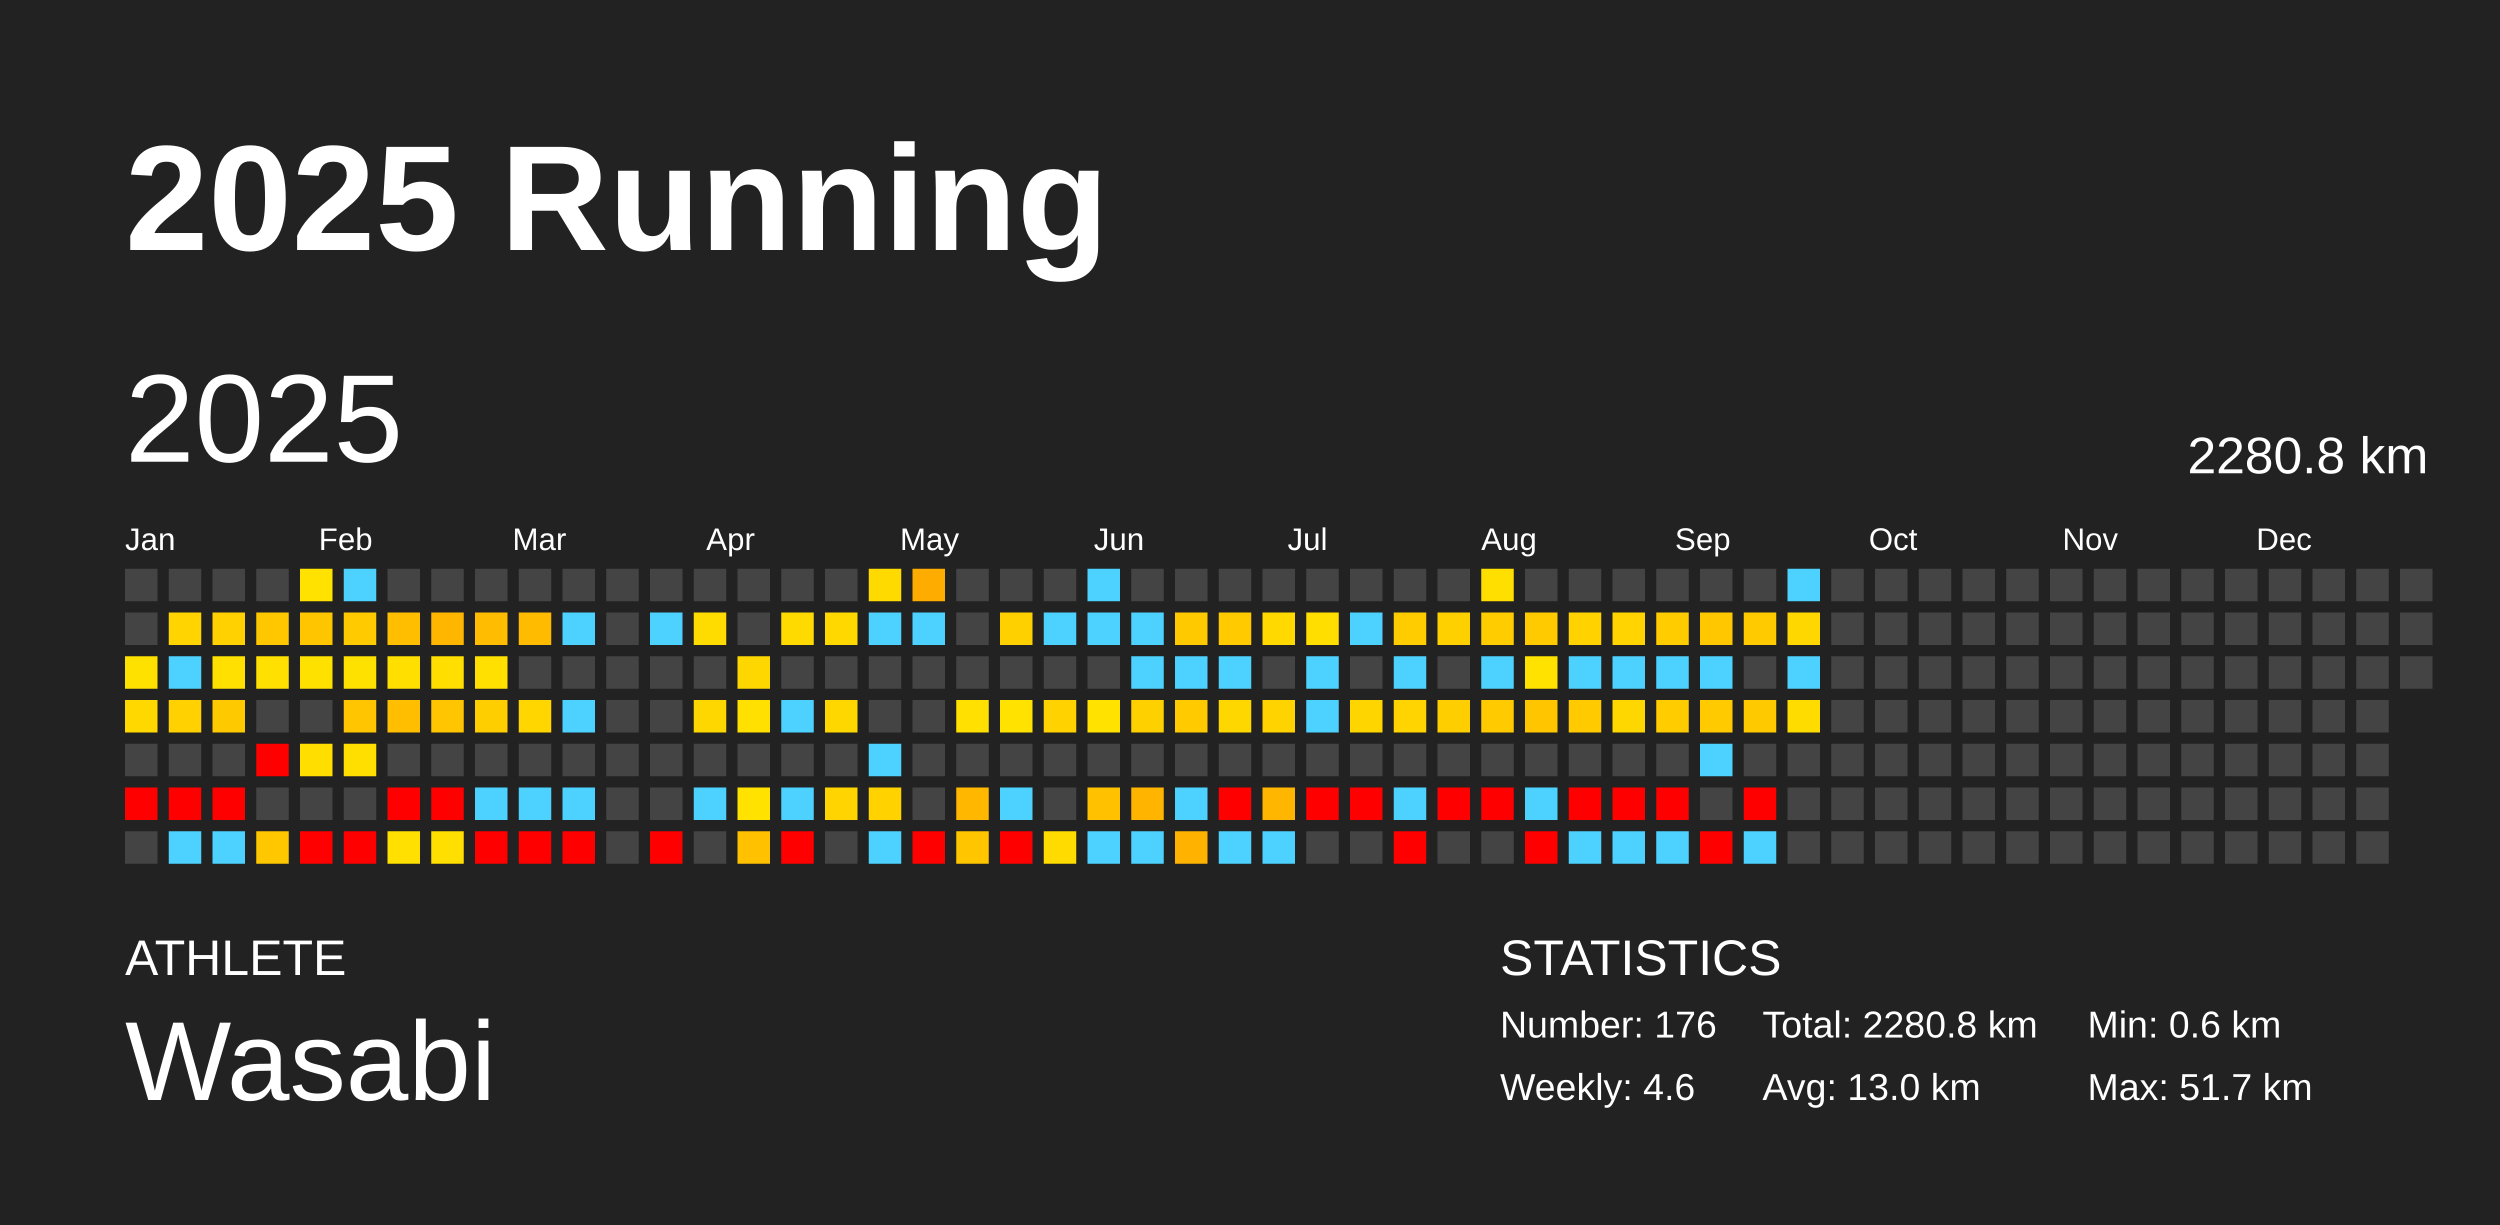
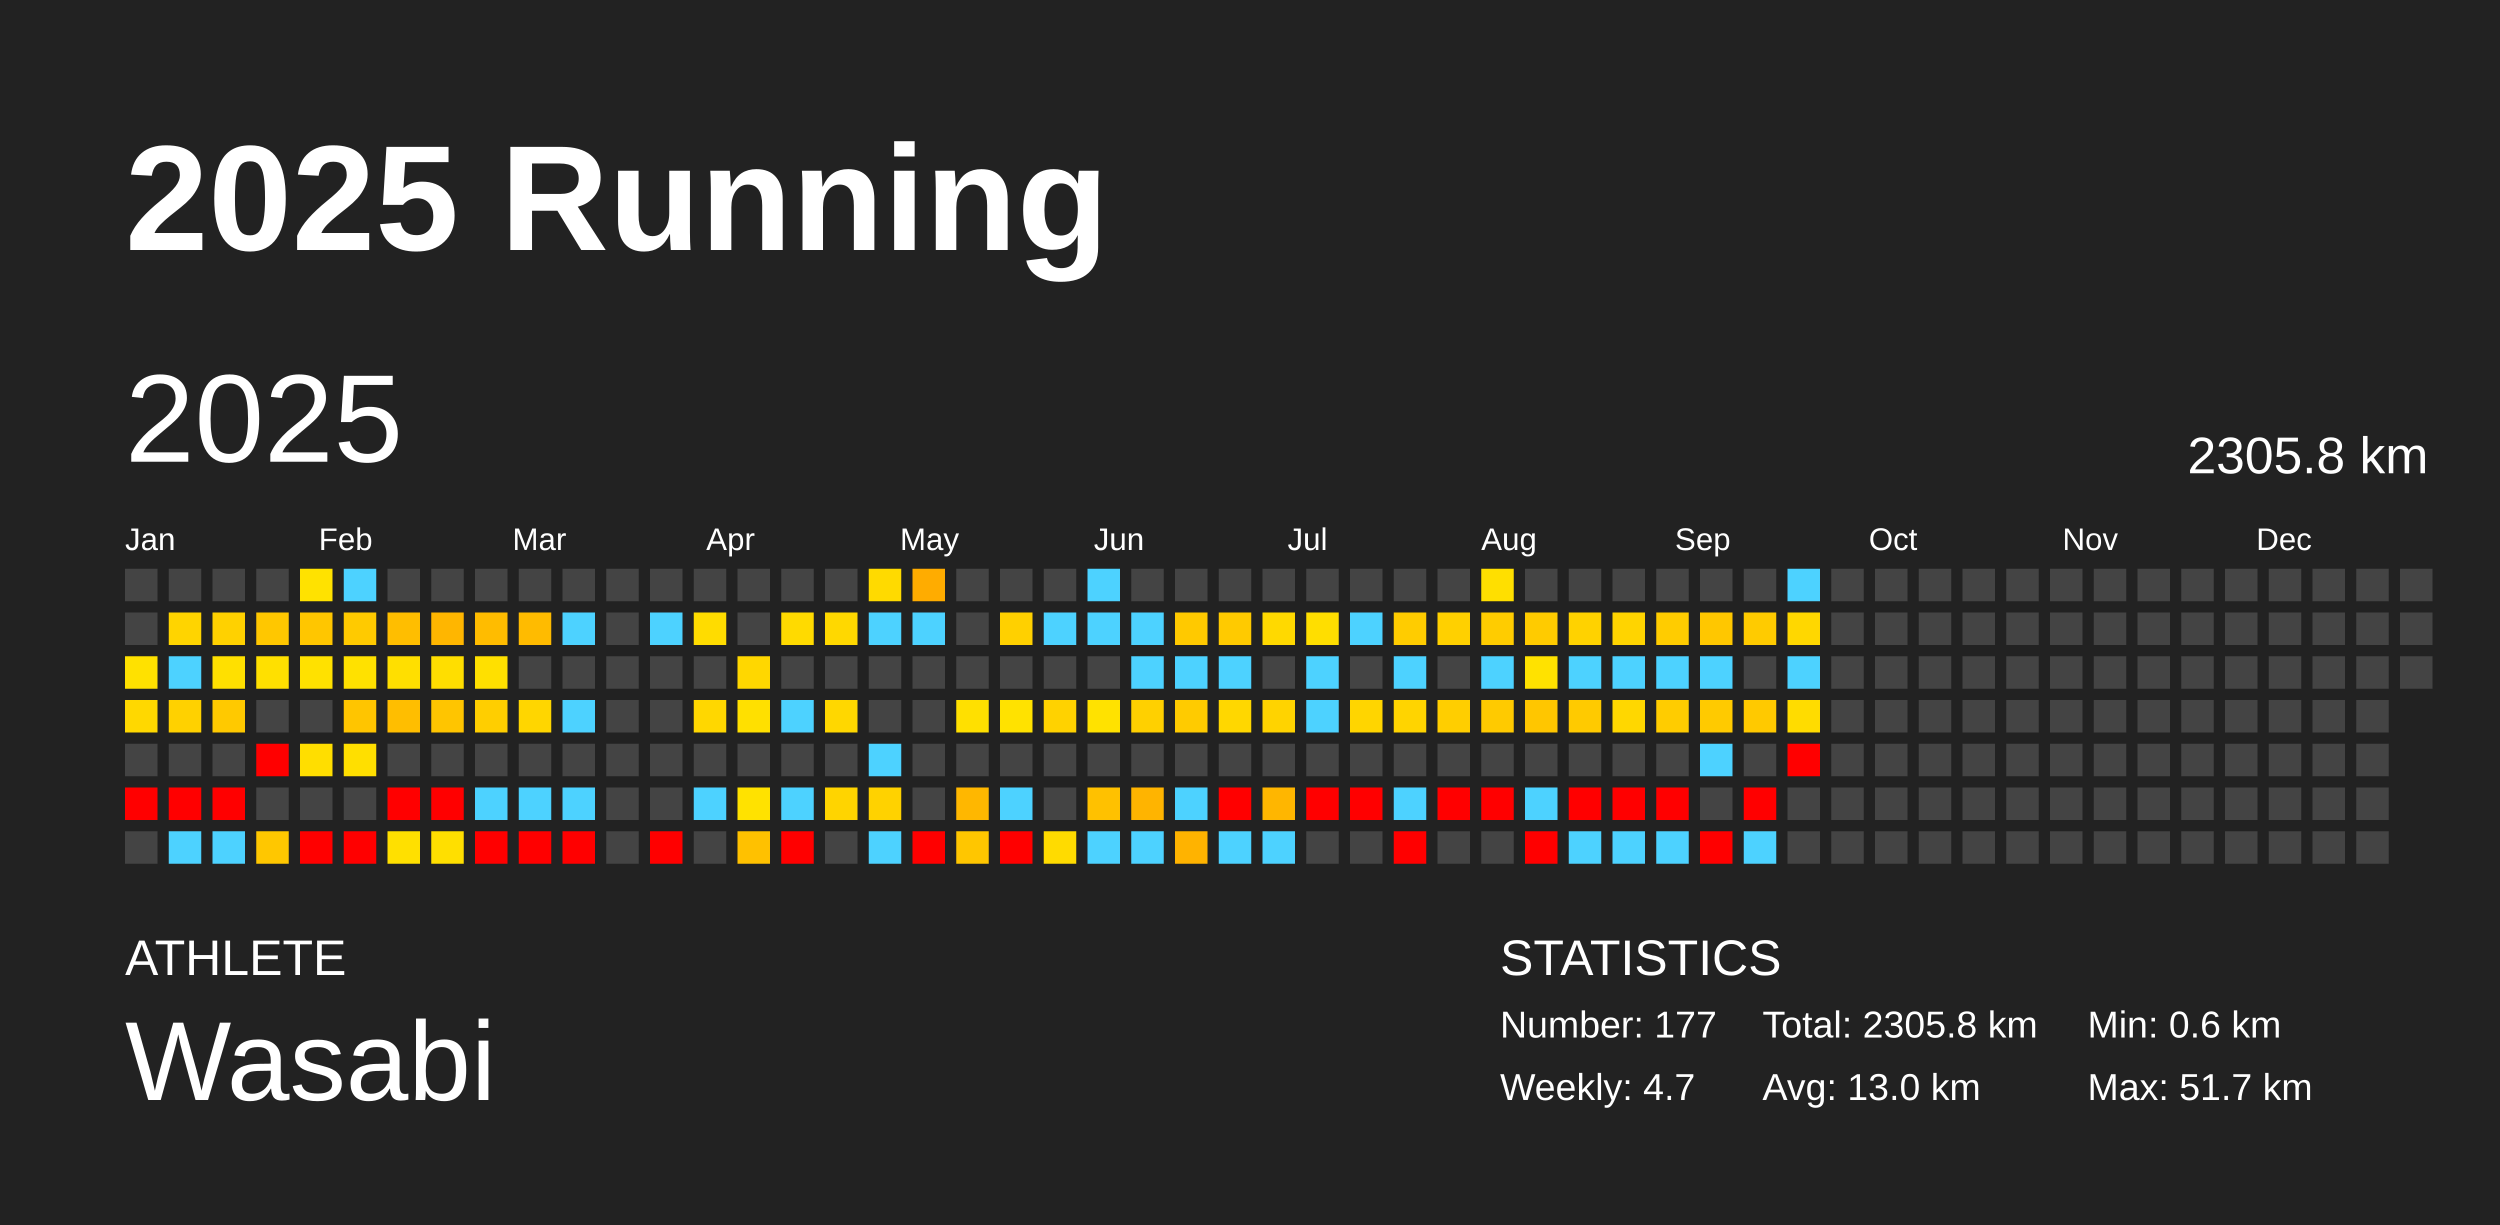
<svg xmlns="http://www.w3.org/2000/svg" baseProfile="full" height="98mm" version="1.1" viewBox="0,0,200,98" width="200mm">
  <defs />
  <rect fill="#222222" height="98" width="200" x="0" y="0" />
  <text fill="#FFFFFF" style="font-size:12px; font-family:Arial; font-weight:bold;" x="10" y="20">2025 Running</text>
  <text fill="#FFFFFF" style="font-size:4px; font-family:Arial" x="10" y="78">ATHLETE</text>
  <text fill="#FFFFFF" style="font-size:9px; font-family:Arial" x="10" y="88">Wasabi</text>
  <text fill="#FFFFFF" style="font-size:4px; font-family:Arial" x="120" y="78">STATISTICS</text>
-   <text fill="#FFFFFF" style="font-size:3px; font-family:Arial" x="120" y="83">Number: 176</text>
-   <text fill="#FFFFFF" style="font-size:3px; font-family:Arial" x="120" y="88">Weekly: 4.6</text>
-   <text fill="#FFFFFF" style="font-size:3px; font-family:Arial" x="141" y="83">Total: 2280.8 km</text>
+   <text fill="#FFFFFF" style="font-size:3px; font-family:Arial" x="120" y="83">Number: 177</text>
+   <text fill="#FFFFFF" style="font-size:3px; font-family:Arial" x="120" y="88">Weekly: 4.7</text>
+   <text fill="#FFFFFF" style="font-size:3px; font-family:Arial" x="141" y="83">Total: 2305.8 km</text>
  <text fill="#FFFFFF" style="font-size:3px; font-family:Arial" x="141" y="88">Avg: 13.0 km</text>
  <text fill="#FFFFFF" style="font-size:3px; font-family:Arial" x="167" y="83">Min: 0.6 km</text>
  <text fill="#FFFFFF" style="font-size:3px; font-family:Arial" x="167" y="88">Max: 51.7 km</text>
  <text dominant-baseline="hanging" fill="#FFFFFF" style="font-size:10.0px; font-family:Arial;" x="10" y="30">2025</text>
-   <text dominant-baseline="hanging" fill="#FFFFFF" style="font-size:4.125px; font-family:Arial;" x="175" y="35">2280.8 km</text>
+   <text dominant-baseline="hanging" fill="#FFFFFF" style="font-size:4.125px; font-family:Arial;" x="175" y="35">2305.8 km</text>
  <text fill="#FFFFFF" style="font-size:2.5px; font-family:Arial" x="10.0" y="44">Jan</text>
  <text fill="#FFFFFF" style="font-size:2.5px; font-family:Arial" x="25.5" y="44">Feb</text>
  <text fill="#FFFFFF" style="font-size:2.5px; font-family:Arial" x="41.0" y="44">Mar</text>
  <text fill="#FFFFFF" style="font-size:2.5px; font-family:Arial" x="56.5" y="44">Apr</text>
  <text fill="#FFFFFF" style="font-size:2.5px; font-family:Arial" x="72.0" y="44">May</text>
  <text fill="#FFFFFF" style="font-size:2.5px; font-family:Arial" x="87.5" y="44">Jun</text>
  <text fill="#FFFFFF" style="font-size:2.5px; font-family:Arial" x="103.0" y="44">Jul</text>
  <text fill="#FFFFFF" style="font-size:2.5px; font-family:Arial" x="118.5" y="44">Aug</text>
  <text fill="#FFFFFF" style="font-size:2.5px; font-family:Arial" x="134.0" y="44">Sep</text>
  <text fill="#FFFFFF" style="font-size:2.5px; font-family:Arial" x="149.5" y="44">Oct</text>
  <text fill="#FFFFFF" style="font-size:2.5px; font-family:Arial" x="165.0" y="44">Nov</text>
  <text fill="#FFFFFF" style="font-size:2.5px; font-family:Arial" x="180.5" y="44">Dec</text>
  <rect fill="#444444" height="2.6" width="2.6" x="10.0" y="45.5" />
  <rect fill="#444444" height="2.6" width="2.6" x="10.0" y="49.0" />
  <rect fill="#ffe100" height="2.6" width="2.6" x="10.0" y="52.5" />
  <rect fill="#ffd800" height="2.6" width="2.6" x="10.0" y="56.0" />
  <rect fill="#444444" height="2.6" width="2.6" x="10.0" y="59.5" />
  <rect fill="red" height="2.6" width="2.6" x="10.0" y="63.0" />
  <rect fill="#444444" height="2.6" width="2.6" x="10.0" y="66.5" />
  <rect fill="#444444" height="2.6" width="2.6" x="13.5" y="45.5" />
  <rect fill="#ffd400" height="2.6" width="2.6" x="13.5" y="49.0" />
  <rect fill="#4dd2ff" height="2.6" width="2.6" x="13.5" y="52.5" />
  <rect fill="#ffd100" height="2.6" width="2.6" x="13.5" y="56.0" />
  <rect fill="#444444" height="2.6" width="2.6" x="13.5" y="59.5" />
  <rect fill="red" height="2.6" width="2.6" x="13.5" y="63.0" />
  <rect fill="#4dd2ff" height="2.6" width="2.6" x="13.5" y="66.5" />
  <rect fill="#444444" height="2.6" width="2.6" x="17.0" y="45.5" />
  <rect fill="#ffd100" height="2.6" width="2.6" x="17.0" y="49.0" />
  <rect fill="#ffe000" height="2.6" width="2.6" x="17.0" y="52.5" />
  <rect fill="#ffc900" height="2.6" width="2.6" x="17.0" y="56.0" />
  <rect fill="#444444" height="2.6" width="2.6" x="17.0" y="59.5" />
  <rect fill="red" height="2.6" width="2.6" x="17.0" y="63.0" />
  <rect fill="#4dd2ff" height="2.6" width="2.6" x="17.0" y="66.5" />
  <rect fill="#444444" height="2.6" width="2.6" x="20.5" y="45.5" />
  <rect fill="#ffc700" height="2.6" width="2.6" x="20.5" y="49.0" />
  <rect fill="#ffe000" height="2.6" width="2.6" x="20.5" y="52.5" />
  <rect fill="#444444" height="2.6" width="2.6" x="20.5" y="56.0" />
  <rect fill="red" height="2.6" width="2.6" x="20.5" y="59.5" />
  <rect fill="#444444" height="2.6" width="2.6" x="20.5" y="63.0" />
  <rect fill="#ffc700" height="2.6" width="2.6" x="20.5" y="66.5" />
  <rect fill="#ffe200" height="2.6" width="2.6" x="24.0" y="45.5" />
  <rect fill="#ffc600" height="2.6" width="2.6" x="24.0" y="49.0" />
  <rect fill="#ffe100" height="2.6" width="2.6" x="24.0" y="52.5" />
  <rect fill="#444444" height="2.6" width="2.6" x="24.0" y="56.0" />
  <rect fill="#ffde00" height="2.6" width="2.6" x="24.0" y="59.5" />
  <rect fill="#444444" height="2.6" width="2.6" x="24.0" y="63.0" />
  <rect fill="red" height="2.6" width="2.6" x="24.0" y="66.5" />
  <rect fill="#4dd2ff" height="2.6" width="2.6" x="27.5" y="45.5" />
  <rect fill="#ffca00" height="2.6" width="2.6" x="27.5" y="49.0" />
  <rect fill="#ffe100" height="2.6" width="2.6" x="27.5" y="52.5" />
  <rect fill="#ffc500" height="2.6" width="2.6" x="27.5" y="56.0" />
  <rect fill="#ffdf00" height="2.6" width="2.6" x="27.5" y="59.5" />
  <rect fill="#444444" height="2.6" width="2.6" x="27.5" y="63.0" />
  <rect fill="red" height="2.6" width="2.6" x="27.5" y="66.5" />
  <rect fill="#444444" height="2.6" width="2.6" x="31.0" y="45.5" />
  <rect fill="#ffbe00" height="2.6" width="2.6" x="31.0" y="49.0" />
  <rect fill="#ffdf00" height="2.6" width="2.6" x="31.0" y="52.5" />
  <rect fill="#ffbe00" height="2.6" width="2.6" x="31.0" y="56.0" />
  <rect fill="#444444" height="2.6" width="2.6" x="31.0" y="59.5" />
  <rect fill="red" height="2.6" width="2.6" x="31.0" y="63.0" />
  <rect fill="#ffe000" height="2.6" width="2.6" x="31.0" y="66.5" />
  <rect fill="#444444" height="2.6" width="2.6" x="34.5" y="45.5" />
  <rect fill="#ffb600" height="2.6" width="2.6" x="34.5" y="49.0" />
  <rect fill="#ffde00" height="2.6" width="2.6" x="34.5" y="52.5" />
  <rect fill="#ffc500" height="2.6" width="2.6" x="34.5" y="56.0" />
  <rect fill="#444444" height="2.6" width="2.6" x="34.5" y="59.5" />
  <rect fill="red" height="2.6" width="2.6" x="34.5" y="63.0" />
  <rect fill="#ffdf00" height="2.6" width="2.6" x="34.5" y="66.5" />
  <rect fill="#444444" height="2.6" width="2.6" x="38.0" y="45.5" />
  <rect fill="#ffbc00" height="2.6" width="2.6" x="38.0" y="49.0" />
  <rect fill="#ffe000" height="2.6" width="2.6" x="38.0" y="52.5" />
  <rect fill="#ffce00" height="2.6" width="2.6" x="38.0" y="56.0" />
  <rect fill="#444444" height="2.6" width="2.6" x="38.0" y="59.5" />
  <rect fill="#4dd2ff" height="2.6" width="2.6" x="38.0" y="63.0" />
  <rect fill="red" height="2.6" width="2.6" x="38.0" y="66.5" />
  <rect fill="#444444" height="2.6" width="2.6" x="41.5" y="45.5" />
  <rect fill="#ffbb00" height="2.6" width="2.6" x="41.5" y="49.0" />
  <rect fill="#444444" height="2.6" width="2.6" x="41.5" y="52.5" />
  <rect fill="#ffd600" height="2.6" width="2.6" x="41.5" y="56.0" />
  <rect fill="#444444" height="2.6" width="2.6" x="41.5" y="59.5" />
  <rect fill="#4dd2ff" height="2.6" width="2.6" x="41.5" y="63.0" />
  <rect fill="red" height="2.6" width="2.6" x="41.5" y="66.5" />
  <rect fill="#444444" height="2.6" width="2.6" x="45.0" y="45.5" />
  <rect fill="#4dd2ff" height="2.6" width="2.6" x="45.0" y="49.0" />
  <rect fill="#444444" height="2.6" width="2.6" x="45.0" y="52.5" />
  <rect fill="#4dd2ff" height="2.6" width="2.6" x="45.0" y="56.0" />
  <rect fill="#444444" height="2.6" width="2.6" x="45.0" y="59.5" />
  <rect fill="#4dd2ff" height="2.6" width="2.6" x="45.0" y="63.0" />
  <rect fill="red" height="2.6" width="2.6" x="45.0" y="66.5" />
  <rect fill="#444444" height="2.6" width="2.6" x="48.5" y="45.5" />
  <rect fill="#444444" height="2.6" width="2.6" x="48.5" y="49.0" />
  <rect fill="#444444" height="2.6" width="2.6" x="48.5" y="52.5" />
  <rect fill="#444444" height="2.6" width="2.6" x="48.5" y="56.0" />
  <rect fill="#444444" height="2.6" width="2.6" x="48.5" y="59.5" />
  <rect fill="#444444" height="2.6" width="2.6" x="48.5" y="63.0" />
  <rect fill="#444444" height="2.6" width="2.6" x="48.5" y="66.5" />
  <rect fill="#444444" height="2.6" width="2.6" x="52.0" y="45.5" />
  <rect fill="#4dd2ff" height="2.6" width="2.6" x="52.0" y="49.0" />
  <rect fill="#444444" height="2.6" width="2.6" x="52.0" y="52.5" />
  <rect fill="#444444" height="2.6" width="2.6" x="52.0" y="56.0" />
  <rect fill="#444444" height="2.6" width="2.6" x="52.0" y="59.5" />
  <rect fill="#444444" height="2.6" width="2.6" x="52.0" y="63.0" />
  <rect fill="red" height="2.6" width="2.6" x="52.0" y="66.5" />
  <rect fill="#444444" height="2.6" width="2.6" x="55.5" y="45.5" />
  <rect fill="#ffdc00" height="2.6" width="2.6" x="55.5" y="49.0" />
  <rect fill="#444444" height="2.6" width="2.6" x="55.5" y="52.5" />
  <rect fill="#ffd700" height="2.6" width="2.6" x="55.5" y="56.0" />
  <rect fill="#444444" height="2.6" width="2.6" x="55.5" y="59.5" />
  <rect fill="#4dd2ff" height="2.6" width="2.6" x="55.5" y="63.0" />
  <rect fill="#444444" height="2.6" width="2.6" x="55.5" y="66.5" />
  <rect fill="#444444" height="2.6" width="2.6" x="59.0" y="45.5" />
  <rect fill="#444444" height="2.6" width="2.6" x="59.0" y="49.0" />
  <rect fill="#ffd700" height="2.6" width="2.6" x="59.0" y="52.5" />
  <rect fill="#ffe000" height="2.6" width="2.6" x="59.0" y="56.0" />
  <rect fill="#444444" height="2.6" width="2.6" x="59.0" y="59.5" />
  <rect fill="#ffe200" height="2.6" width="2.6" x="59.0" y="63.0" />
  <rect fill="#ffc100" height="2.6" width="2.6" x="59.0" y="66.5" />
  <rect fill="#444444" height="2.6" width="2.6" x="62.5" y="45.5" />
  <rect fill="#ffda00" height="2.6" width="2.6" x="62.5" y="49.0" />
  <rect fill="#444444" height="2.6" width="2.6" x="62.5" y="52.5" />
  <rect fill="#4dd2ff" height="2.6" width="2.6" x="62.5" y="56.0" />
  <rect fill="#444444" height="2.6" width="2.6" x="62.5" y="59.5" />
  <rect fill="#4dd2ff" height="2.6" width="2.6" x="62.5" y="63.0" />
  <rect fill="red" height="2.6" width="2.6" x="62.5" y="66.5" />
  <rect fill="#444444" height="2.6" width="2.6" x="66.0" y="45.5" />
  <rect fill="#ffd800" height="2.6" width="2.6" x="66.0" y="49.0" />
  <rect fill="#444444" height="2.6" width="2.6" x="66.0" y="52.5" />
  <rect fill="#ffd700" height="2.6" width="2.6" x="66.0" y="56.0" />
  <rect fill="#444444" height="2.6" width="2.6" x="66.0" y="59.5" />
  <rect fill="#ffd400" height="2.6" width="2.6" x="66.0" y="63.0" />
  <rect fill="#444444" height="2.6" width="2.6" x="66.0" y="66.5" />
  <rect fill="#ffda00" height="2.6" width="2.6" x="69.5" y="45.5" />
  <rect fill="#4dd2ff" height="2.6" width="2.6" x="69.5" y="49.0" />
  <rect fill="#444444" height="2.6" width="2.6" x="69.5" y="52.5" />
  <rect fill="#444444" height="2.6" width="2.6" x="69.5" y="56.0" />
  <rect fill="#4dd2ff" height="2.6" width="2.6" x="69.5" y="59.5" />
  <rect fill="#ffd200" height="2.6" width="2.6" x="69.5" y="63.0" />
  <rect fill="#4dd2ff" height="2.6" width="2.6" x="69.5" y="66.5" />
  <rect fill="#ffac00" height="2.6" width="2.6" x="73.0" y="45.5" />
  <rect fill="#4dd2ff" height="2.6" width="2.6" x="73.0" y="49.0" />
  <rect fill="#444444" height="2.6" width="2.6" x="73.0" y="52.5" />
  <rect fill="#444444" height="2.6" width="2.6" x="73.0" y="56.0" />
  <rect fill="#444444" height="2.6" width="2.6" x="73.0" y="59.5" />
  <rect fill="#444444" height="2.6" width="2.6" x="73.0" y="63.0" />
  <rect fill="red" height="2.6" width="2.6" x="73.0" y="66.5" />
  <rect fill="#444444" height="2.6" width="2.6" x="76.5" y="45.5" />
  <rect fill="#444444" height="2.6" width="2.6" x="76.5" y="49.0" />
  <rect fill="#444444" height="2.6" width="2.6" x="76.5" y="52.5" />
  <rect fill="#ffe000" height="2.6" width="2.6" x="76.5" y="56.0" />
  <rect fill="#444444" height="2.6" width="2.6" x="76.5" y="59.5" />
  <rect fill="#ffb700" height="2.6" width="2.6" x="76.5" y="63.0" />
  <rect fill="#ffc600" height="2.6" width="2.6" x="76.5" y="66.5" />
  <rect fill="#444444" height="2.6" width="2.6" x="80.0" y="45.5" />
  <rect fill="#ffd000" height="2.6" width="2.6" x="80.0" y="49.0" />
  <rect fill="#444444" height="2.6" width="2.6" x="80.0" y="52.5" />
  <rect fill="#ffe200" height="2.6" width="2.6" x="80.0" y="56.0" />
  <rect fill="#444444" height="2.6" width="2.6" x="80.0" y="59.5" />
  <rect fill="#4dd2ff" height="2.6" width="2.6" x="80.0" y="63.0" />
  <rect fill="red" height="2.6" width="2.6" x="80.0" y="66.5" />
  <rect fill="#444444" height="2.6" width="2.6" x="83.5" y="45.5" />
  <rect fill="#4dd2ff" height="2.6" width="2.6" x="83.5" y="49.0" />
  <rect fill="#444444" height="2.6" width="2.6" x="83.5" y="52.5" />
  <rect fill="#ffd200" height="2.6" width="2.6" x="83.5" y="56.0" />
  <rect fill="#444444" height="2.6" width="2.6" x="83.5" y="59.5" />
  <rect fill="#444444" height="2.6" width="2.6" x="83.5" y="63.0" />
  <rect fill="#ffdb00" height="2.6" width="2.6" x="83.5" y="66.5" />
  <rect fill="#4dd2ff" height="2.6" width="2.6" x="87.0" y="45.5" />
  <rect fill="#4dd2ff" height="2.6" width="2.6" x="87.0" y="49.0" />
  <rect fill="#444444" height="2.6" width="2.6" x="87.0" y="52.5" />
  <rect fill="#ffe200" height="2.6" width="2.6" x="87.0" y="56.0" />
  <rect fill="#444444" height="2.6" width="2.6" x="87.0" y="59.5" />
  <rect fill="#ffc100" height="2.6" width="2.6" x="87.0" y="63.0" />
  <rect fill="#4dd2ff" height="2.6" width="2.6" x="87.0" y="66.5" />
  <rect fill="#444444" height="2.6" width="2.6" x="90.5" y="45.5" />
  <rect fill="#4dd2ff" height="2.6" width="2.6" x="90.5" y="49.0" />
  <rect fill="#4dd2ff" height="2.6" width="2.6" x="90.5" y="52.5" />
  <rect fill="#ffd000" height="2.6" width="2.6" x="90.5" y="56.0" />
  <rect fill="#444444" height="2.6" width="2.6" x="90.5" y="59.5" />
  <rect fill="#ffb400" height="2.6" width="2.6" x="90.5" y="63.0" />
  <rect fill="#4dd2ff" height="2.6" width="2.6" x="90.5" y="66.5" />
  <rect fill="#444444" height="2.6" width="2.6" x="94.0" y="45.5" />
  <rect fill="#ffc900" height="2.6" width="2.6" x="94.0" y="49.0" />
  <rect fill="#4dd2ff" height="2.6" width="2.6" x="94.0" y="52.5" />
  <rect fill="#ffcb00" height="2.6" width="2.6" x="94.0" y="56.0" />
  <rect fill="#444444" height="2.6" width="2.6" x="94.0" y="59.5" />
  <rect fill="#4dd2ff" height="2.6" width="2.6" x="94.0" y="63.0" />
  <rect fill="#ffb300" height="2.6" width="2.6" x="94.0" y="66.5" />
  <rect fill="#444444" height="2.6" width="2.6" x="97.5" y="45.5" />
  <rect fill="#ffca00" height="2.6" width="2.6" x="97.5" y="49.0" />
  <rect fill="#4dd2ff" height="2.6" width="2.6" x="97.5" y="52.5" />
  <rect fill="#ffd700" height="2.6" width="2.6" x="97.5" y="56.0" />
  <rect fill="#444444" height="2.6" width="2.6" x="97.5" y="59.5" />
  <rect fill="red" height="2.6" width="2.6" x="97.5" y="63.0" />
  <rect fill="#4dd2ff" height="2.6" width="2.6" x="97.5" y="66.5" />
  <rect fill="#444444" height="2.6" width="2.6" x="101.0" y="45.5" />
  <rect fill="#ffd900" height="2.6" width="2.6" x="101.0" y="49.0" />
  <rect fill="#444444" height="2.6" width="2.6" x="101.0" y="52.5" />
  <rect fill="#ffd300" height="2.6" width="2.6" x="101.0" y="56.0" />
  <rect fill="#444444" height="2.6" width="2.6" x="101.0" y="59.5" />
  <rect fill="#ffb600" height="2.6" width="2.6" x="101.0" y="63.0" />
  <rect fill="#4dd2ff" height="2.6" width="2.6" x="101.0" y="66.5" />
  <rect fill="#444444" height="2.6" width="2.6" x="104.5" y="45.5" />
  <rect fill="#ffde00" height="2.6" width="2.6" x="104.5" y="49.0" />
  <rect fill="#4dd2ff" height="2.6" width="2.6" x="104.5" y="52.5" />
  <rect fill="#4dd2ff" height="2.6" width="2.6" x="104.5" y="56.0" />
  <rect fill="#444444" height="2.6" width="2.6" x="104.5" y="59.5" />
  <rect fill="red" height="2.6" width="2.6" x="104.5" y="63.0" />
  <rect fill="#444444" height="2.6" width="2.6" x="104.5" y="66.5" />
  <rect fill="#444444" height="2.6" width="2.6" x="108.0" y="45.5" />
  <rect fill="#4dd2ff" height="2.6" width="2.6" x="108.0" y="49.0" />
  <rect fill="#444444" height="2.6" width="2.6" x="108.0" y="52.5" />
  <rect fill="#ffd500" height="2.6" width="2.6" x="108.0" y="56.0" />
  <rect fill="#444444" height="2.6" width="2.6" x="108.0" y="59.5" />
  <rect fill="red" height="2.6" width="2.6" x="108.0" y="63.0" />
  <rect fill="#444444" height="2.6" width="2.6" x="108.0" y="66.5" />
  <rect fill="#444444" height="2.6" width="2.6" x="111.5" y="45.5" />
  <rect fill="#ffcc00" height="2.6" width="2.6" x="111.5" y="49.0" />
  <rect fill="#4dd2ff" height="2.6" width="2.6" x="111.5" y="52.5" />
  <rect fill="#ffd400" height="2.6" width="2.6" x="111.5" y="56.0" />
  <rect fill="#444444" height="2.6" width="2.6" x="111.5" y="59.5" />
  <rect fill="#4dd2ff" height="2.6" width="2.6" x="111.5" y="63.0" />
  <rect fill="red" height="2.6" width="2.6" x="111.5" y="66.5" />
  <rect fill="#444444" height="2.6" width="2.6" x="115.0" y="45.5" />
  <rect fill="#ffd000" height="2.6" width="2.6" x="115.0" y="49.0" />
  <rect fill="#444444" height="2.6" width="2.6" x="115.0" y="52.5" />
  <rect fill="#ffce00" height="2.6" width="2.6" x="115.0" y="56.0" />
  <rect fill="#444444" height="2.6" width="2.6" x="115.0" y="59.5" />
  <rect fill="red" height="2.6" width="2.6" x="115.0" y="63.0" />
  <rect fill="#444444" height="2.6" width="2.6" x="115.0" y="66.5" />
  <rect fill="#ffdf00" height="2.6" width="2.6" x="118.5" y="45.5" />
  <rect fill="#ffcc00" height="2.6" width="2.6" x="118.5" y="49.0" />
  <rect fill="#4dd2ff" height="2.6" width="2.6" x="118.5" y="52.5" />
  <rect fill="#ffca00" height="2.6" width="2.6" x="118.5" y="56.0" />
  <rect fill="#444444" height="2.6" width="2.6" x="118.5" y="59.5" />
  <rect fill="red" height="2.6" width="2.6" x="118.5" y="63.0" />
  <rect fill="#444444" height="2.6" width="2.6" x="118.5" y="66.5" />
  <rect fill="#444444" height="2.6" width="2.6" x="122.0" y="45.5" />
  <rect fill="#ffcb00" height="2.6" width="2.6" x="122.0" y="49.0" />
  <rect fill="#ffe200" height="2.6" width="2.6" x="122.0" y="52.5" />
  <rect fill="#ffc600" height="2.6" width="2.6" x="122.0" y="56.0" />
  <rect fill="#444444" height="2.6" width="2.6" x="122.0" y="59.5" />
  <rect fill="#4dd2ff" height="2.6" width="2.6" x="122.0" y="63.0" />
  <rect fill="red" height="2.6" width="2.6" x="122.0" y="66.5" />
  <rect fill="#444444" height="2.6" width="2.6" x="125.5" y="45.5" />
  <rect fill="#ffd200" height="2.6" width="2.6" x="125.5" y="49.0" />
  <rect fill="#4dd2ff" height="2.6" width="2.6" x="125.5" y="52.5" />
  <rect fill="#ffca00" height="2.6" width="2.6" x="125.5" y="56.0" />
  <rect fill="#444444" height="2.6" width="2.6" x="125.5" y="59.5" />
  <rect fill="red" height="2.6" width="2.6" x="125.5" y="63.0" />
  <rect fill="#4dd2ff" height="2.6" width="2.6" x="125.5" y="66.5" />
  <rect fill="#444444" height="2.6" width="2.6" x="129.0" y="45.5" />
  <rect fill="#ffd400" height="2.6" width="2.6" x="129.0" y="49.0" />
  <rect fill="#4dd2ff" height="2.6" width="2.6" x="129.0" y="52.5" />
  <rect fill="#ffd700" height="2.6" width="2.6" x="129.0" y="56.0" />
  <rect fill="#444444" height="2.6" width="2.6" x="129.0" y="59.5" />
  <rect fill="red" height="2.6" width="2.6" x="129.0" y="63.0" />
  <rect fill="#4dd2ff" height="2.6" width="2.6" x="129.0" y="66.5" />
  <rect fill="#444444" height="2.6" width="2.6" x="132.5" y="45.5" />
  <rect fill="#ffcc00" height="2.6" width="2.6" x="132.5" y="49.0" />
  <rect fill="#4dd2ff" height="2.6" width="2.6" x="132.5" y="52.5" />
  <rect fill="#ffcc00" height="2.6" width="2.6" x="132.5" y="56.0" />
  <rect fill="#444444" height="2.6" width="2.6" x="132.5" y="59.5" />
  <rect fill="red" height="2.6" width="2.6" x="132.5" y="63.0" />
  <rect fill="#4dd2ff" height="2.6" width="2.6" x="132.5" y="66.5" />
  <rect fill="#444444" height="2.6" width="2.6" x="136.0" y="45.5" />
  <rect fill="#ffc700" height="2.6" width="2.6" x="136.0" y="49.0" />
  <rect fill="#4dd2ff" height="2.6" width="2.6" x="136.0" y="52.5" />
  <rect fill="#ffca00" height="2.6" width="2.6" x="136.0" y="56.0" />
  <rect fill="#4dd2ff" height="2.6" width="2.6" x="136.0" y="59.5" />
  <rect fill="#444444" height="2.6" width="2.6" x="136.0" y="63.0" />
  <rect fill="red" height="2.6" width="2.6" x="136.0" y="66.5" />
  <rect fill="#444444" height="2.6" width="2.6" x="139.5" y="45.5" />
  <rect fill="#ffcb00" height="2.6" width="2.6" x="139.5" y="49.0" />
  <rect fill="#444444" height="2.6" width="2.6" x="139.5" y="52.5" />
  <rect fill="#ffc900" height="2.6" width="2.6" x="139.5" y="56.0" />
  <rect fill="#444444" height="2.6" width="2.6" x="139.5" y="59.5" />
  <rect fill="red" height="2.6" width="2.6" x="139.5" y="63.0" />
  <rect fill="#4dd2ff" height="2.6" width="2.6" x="139.5" y="66.5" />
  <rect fill="#4dd2ff" height="2.6" width="2.6" x="143.0" y="45.5" />
  <rect fill="#ffd700" height="2.6" width="2.6" x="143.0" y="49.0" />
  <rect fill="#4dd2ff" height="2.6" width="2.6" x="143.0" y="52.5" />
  <rect fill="#ffdc00" height="2.6" width="2.6" x="143.0" y="56.0" />
-   <rect fill="#444444" height="2.6" width="2.6" x="143.0" y="59.5" />
+   <rect fill="red" height="2.6" width="2.6" x="143.0" y="59.5" />
  <rect fill="#444444" height="2.6" width="2.6" x="143.0" y="63.0" />
  <rect fill="#444444" height="2.6" width="2.6" x="143.0" y="66.5" />
  <rect fill="#444444" height="2.6" width="2.6" x="146.5" y="45.5" />
  <rect fill="#444444" height="2.6" width="2.6" x="146.5" y="49.0" />
  <rect fill="#444444" height="2.6" width="2.6" x="146.5" y="52.5" />
  <rect fill="#444444" height="2.6" width="2.6" x="146.5" y="56.0" />
  <rect fill="#444444" height="2.6" width="2.6" x="146.5" y="59.5" />
  <rect fill="#444444" height="2.6" width="2.6" x="146.5" y="63.0" />
  <rect fill="#444444" height="2.6" width="2.6" x="146.5" y="66.5" />
  <rect fill="#444444" height="2.6" width="2.6" x="150.0" y="45.5" />
  <rect fill="#444444" height="2.6" width="2.6" x="150.0" y="49.0" />
  <rect fill="#444444" height="2.6" width="2.6" x="150.0" y="52.5" />
  <rect fill="#444444" height="2.6" width="2.6" x="150.0" y="56.0" />
  <rect fill="#444444" height="2.6" width="2.6" x="150.0" y="59.5" />
  <rect fill="#444444" height="2.6" width="2.6" x="150.0" y="63.0" />
  <rect fill="#444444" height="2.6" width="2.6" x="150.0" y="66.5" />
  <rect fill="#444444" height="2.6" width="2.6" x="153.5" y="45.5" />
  <rect fill="#444444" height="2.6" width="2.6" x="153.5" y="49.0" />
  <rect fill="#444444" height="2.6" width="2.6" x="153.5" y="52.5" />
  <rect fill="#444444" height="2.6" width="2.6" x="153.5" y="56.0" />
  <rect fill="#444444" height="2.6" width="2.6" x="153.5" y="59.5" />
  <rect fill="#444444" height="2.6" width="2.6" x="153.5" y="63.0" />
  <rect fill="#444444" height="2.6" width="2.6" x="153.5" y="66.5" />
  <rect fill="#444444" height="2.6" width="2.6" x="157.0" y="45.5" />
  <rect fill="#444444" height="2.6" width="2.6" x="157.0" y="49.0" />
  <rect fill="#444444" height="2.6" width="2.6" x="157.0" y="52.5" />
  <rect fill="#444444" height="2.6" width="2.6" x="157.0" y="56.0" />
  <rect fill="#444444" height="2.6" width="2.6" x="157.0" y="59.5" />
  <rect fill="#444444" height="2.6" width="2.6" x="157.0" y="63.0" />
  <rect fill="#444444" height="2.6" width="2.6" x="157.0" y="66.5" />
  <rect fill="#444444" height="2.6" width="2.6" x="160.5" y="45.5" />
  <rect fill="#444444" height="2.6" width="2.6" x="160.5" y="49.0" />
  <rect fill="#444444" height="2.6" width="2.6" x="160.5" y="52.5" />
  <rect fill="#444444" height="2.6" width="2.6" x="160.5" y="56.0" />
  <rect fill="#444444" height="2.6" width="2.6" x="160.5" y="59.5" />
  <rect fill="#444444" height="2.6" width="2.6" x="160.5" y="63.0" />
  <rect fill="#444444" height="2.6" width="2.6" x="160.5" y="66.5" />
  <rect fill="#444444" height="2.6" width="2.6" x="164.0" y="45.5" />
  <rect fill="#444444" height="2.6" width="2.6" x="164.0" y="49.0" />
  <rect fill="#444444" height="2.6" width="2.6" x="164.0" y="52.5" />
  <rect fill="#444444" height="2.6" width="2.6" x="164.0" y="56.0" />
  <rect fill="#444444" height="2.6" width="2.6" x="164.0" y="59.5" />
  <rect fill="#444444" height="2.6" width="2.6" x="164.0" y="63.0" />
  <rect fill="#444444" height="2.6" width="2.6" x="164.0" y="66.5" />
  <rect fill="#444444" height="2.6" width="2.6" x="167.5" y="45.5" />
  <rect fill="#444444" height="2.6" width="2.6" x="167.5" y="49.0" />
  <rect fill="#444444" height="2.6" width="2.6" x="167.5" y="52.5" />
  <rect fill="#444444" height="2.6" width="2.6" x="167.5" y="56.0" />
  <rect fill="#444444" height="2.6" width="2.6" x="167.5" y="59.5" />
  <rect fill="#444444" height="2.6" width="2.6" x="167.5" y="63.0" />
  <rect fill="#444444" height="2.6" width="2.6" x="167.5" y="66.5" />
  <rect fill="#444444" height="2.6" width="2.6" x="171.0" y="45.5" />
  <rect fill="#444444" height="2.6" width="2.6" x="171.0" y="49.0" />
  <rect fill="#444444" height="2.6" width="2.6" x="171.0" y="52.5" />
  <rect fill="#444444" height="2.6" width="2.6" x="171.0" y="56.0" />
  <rect fill="#444444" height="2.6" width="2.6" x="171.0" y="59.5" />
  <rect fill="#444444" height="2.6" width="2.6" x="171.0" y="63.0" />
  <rect fill="#444444" height="2.6" width="2.6" x="171.0" y="66.5" />
  <rect fill="#444444" height="2.6" width="2.6" x="174.5" y="45.5" />
  <rect fill="#444444" height="2.6" width="2.6" x="174.5" y="49.0" />
  <rect fill="#444444" height="2.6" width="2.6" x="174.5" y="52.5" />
  <rect fill="#444444" height="2.6" width="2.6" x="174.5" y="56.0" />
  <rect fill="#444444" height="2.6" width="2.6" x="174.5" y="59.5" />
  <rect fill="#444444" height="2.6" width="2.6" x="174.5" y="63.0" />
  <rect fill="#444444" height="2.6" width="2.6" x="174.5" y="66.5" />
  <rect fill="#444444" height="2.6" width="2.6" x="178.0" y="45.5" />
  <rect fill="#444444" height="2.6" width="2.6" x="178.0" y="49.0" />
  <rect fill="#444444" height="2.6" width="2.6" x="178.0" y="52.5" />
  <rect fill="#444444" height="2.6" width="2.6" x="178.0" y="56.0" />
  <rect fill="#444444" height="2.6" width="2.6" x="178.0" y="59.5" />
  <rect fill="#444444" height="2.6" width="2.6" x="178.0" y="63.0" />
  <rect fill="#444444" height="2.6" width="2.6" x="178.0" y="66.5" />
  <rect fill="#444444" height="2.6" width="2.6" x="181.5" y="45.5" />
  <rect fill="#444444" height="2.6" width="2.6" x="181.5" y="49.0" />
  <rect fill="#444444" height="2.6" width="2.6" x="181.5" y="52.5" />
  <rect fill="#444444" height="2.6" width="2.6" x="181.5" y="56.0" />
  <rect fill="#444444" height="2.6" width="2.6" x="181.5" y="59.5" />
  <rect fill="#444444" height="2.6" width="2.6" x="181.5" y="63.0" />
  <rect fill="#444444" height="2.6" width="2.6" x="181.5" y="66.5" />
  <rect fill="#444444" height="2.6" width="2.6" x="185.0" y="45.5" />
  <rect fill="#444444" height="2.6" width="2.6" x="185.0" y="49.0" />
  <rect fill="#444444" height="2.6" width="2.6" x="185.0" y="52.5" />
  <rect fill="#444444" height="2.6" width="2.6" x="185.0" y="56.0" />
  <rect fill="#444444" height="2.6" width="2.6" x="185.0" y="59.5" />
  <rect fill="#444444" height="2.6" width="2.6" x="185.0" y="63.0" />
  <rect fill="#444444" height="2.6" width="2.6" x="185.0" y="66.5" />
  <rect fill="#444444" height="2.6" width="2.6" x="188.5" y="45.5" />
  <rect fill="#444444" height="2.6" width="2.6" x="188.5" y="49.0" />
  <rect fill="#444444" height="2.6" width="2.6" x="188.5" y="52.5" />
  <rect fill="#444444" height="2.6" width="2.6" x="188.5" y="56.0" />
  <rect fill="#444444" height="2.6" width="2.6" x="188.5" y="59.5" />
  <rect fill="#444444" height="2.6" width="2.6" x="188.5" y="63.0" />
  <rect fill="#444444" height="2.6" width="2.6" x="188.5" y="66.5" />
  <rect fill="#444444" height="2.6" width="2.6" x="192.0" y="45.5" />
  <rect fill="#444444" height="2.6" width="2.6" x="192.0" y="49.0" />
  <rect fill="#444444" height="2.6" width="2.6" x="192.0" y="52.5" />
</svg>
